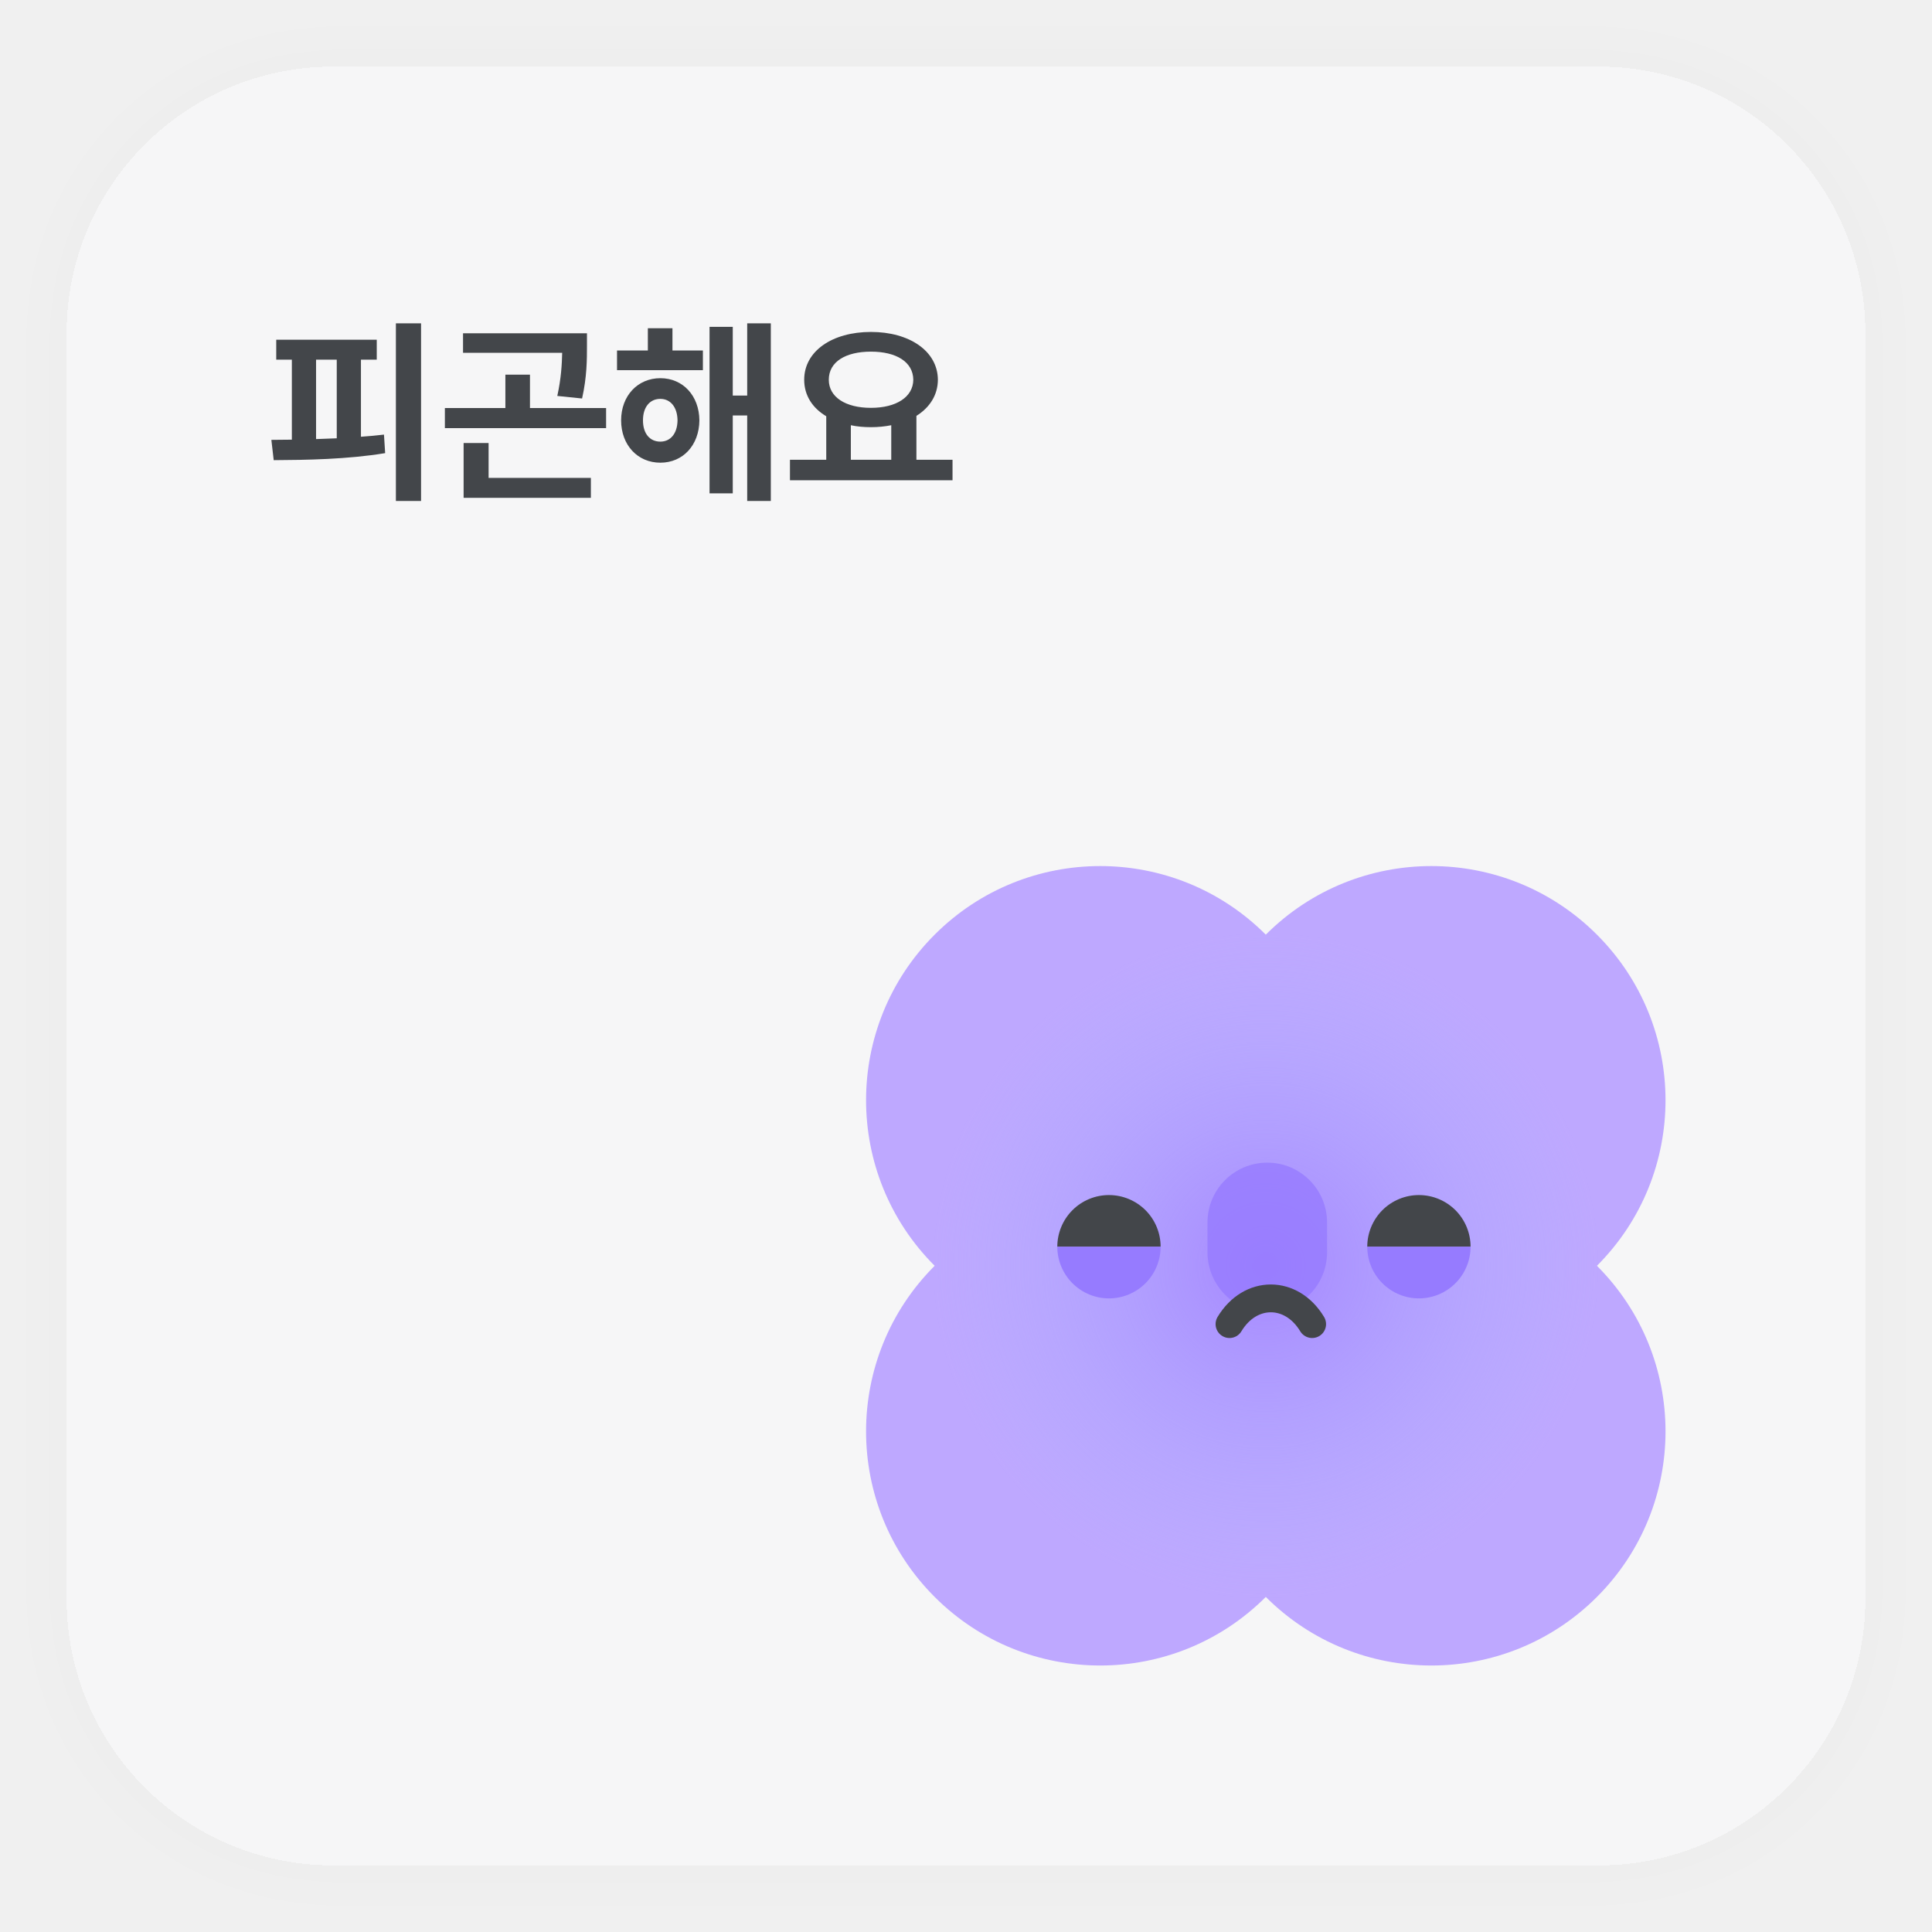
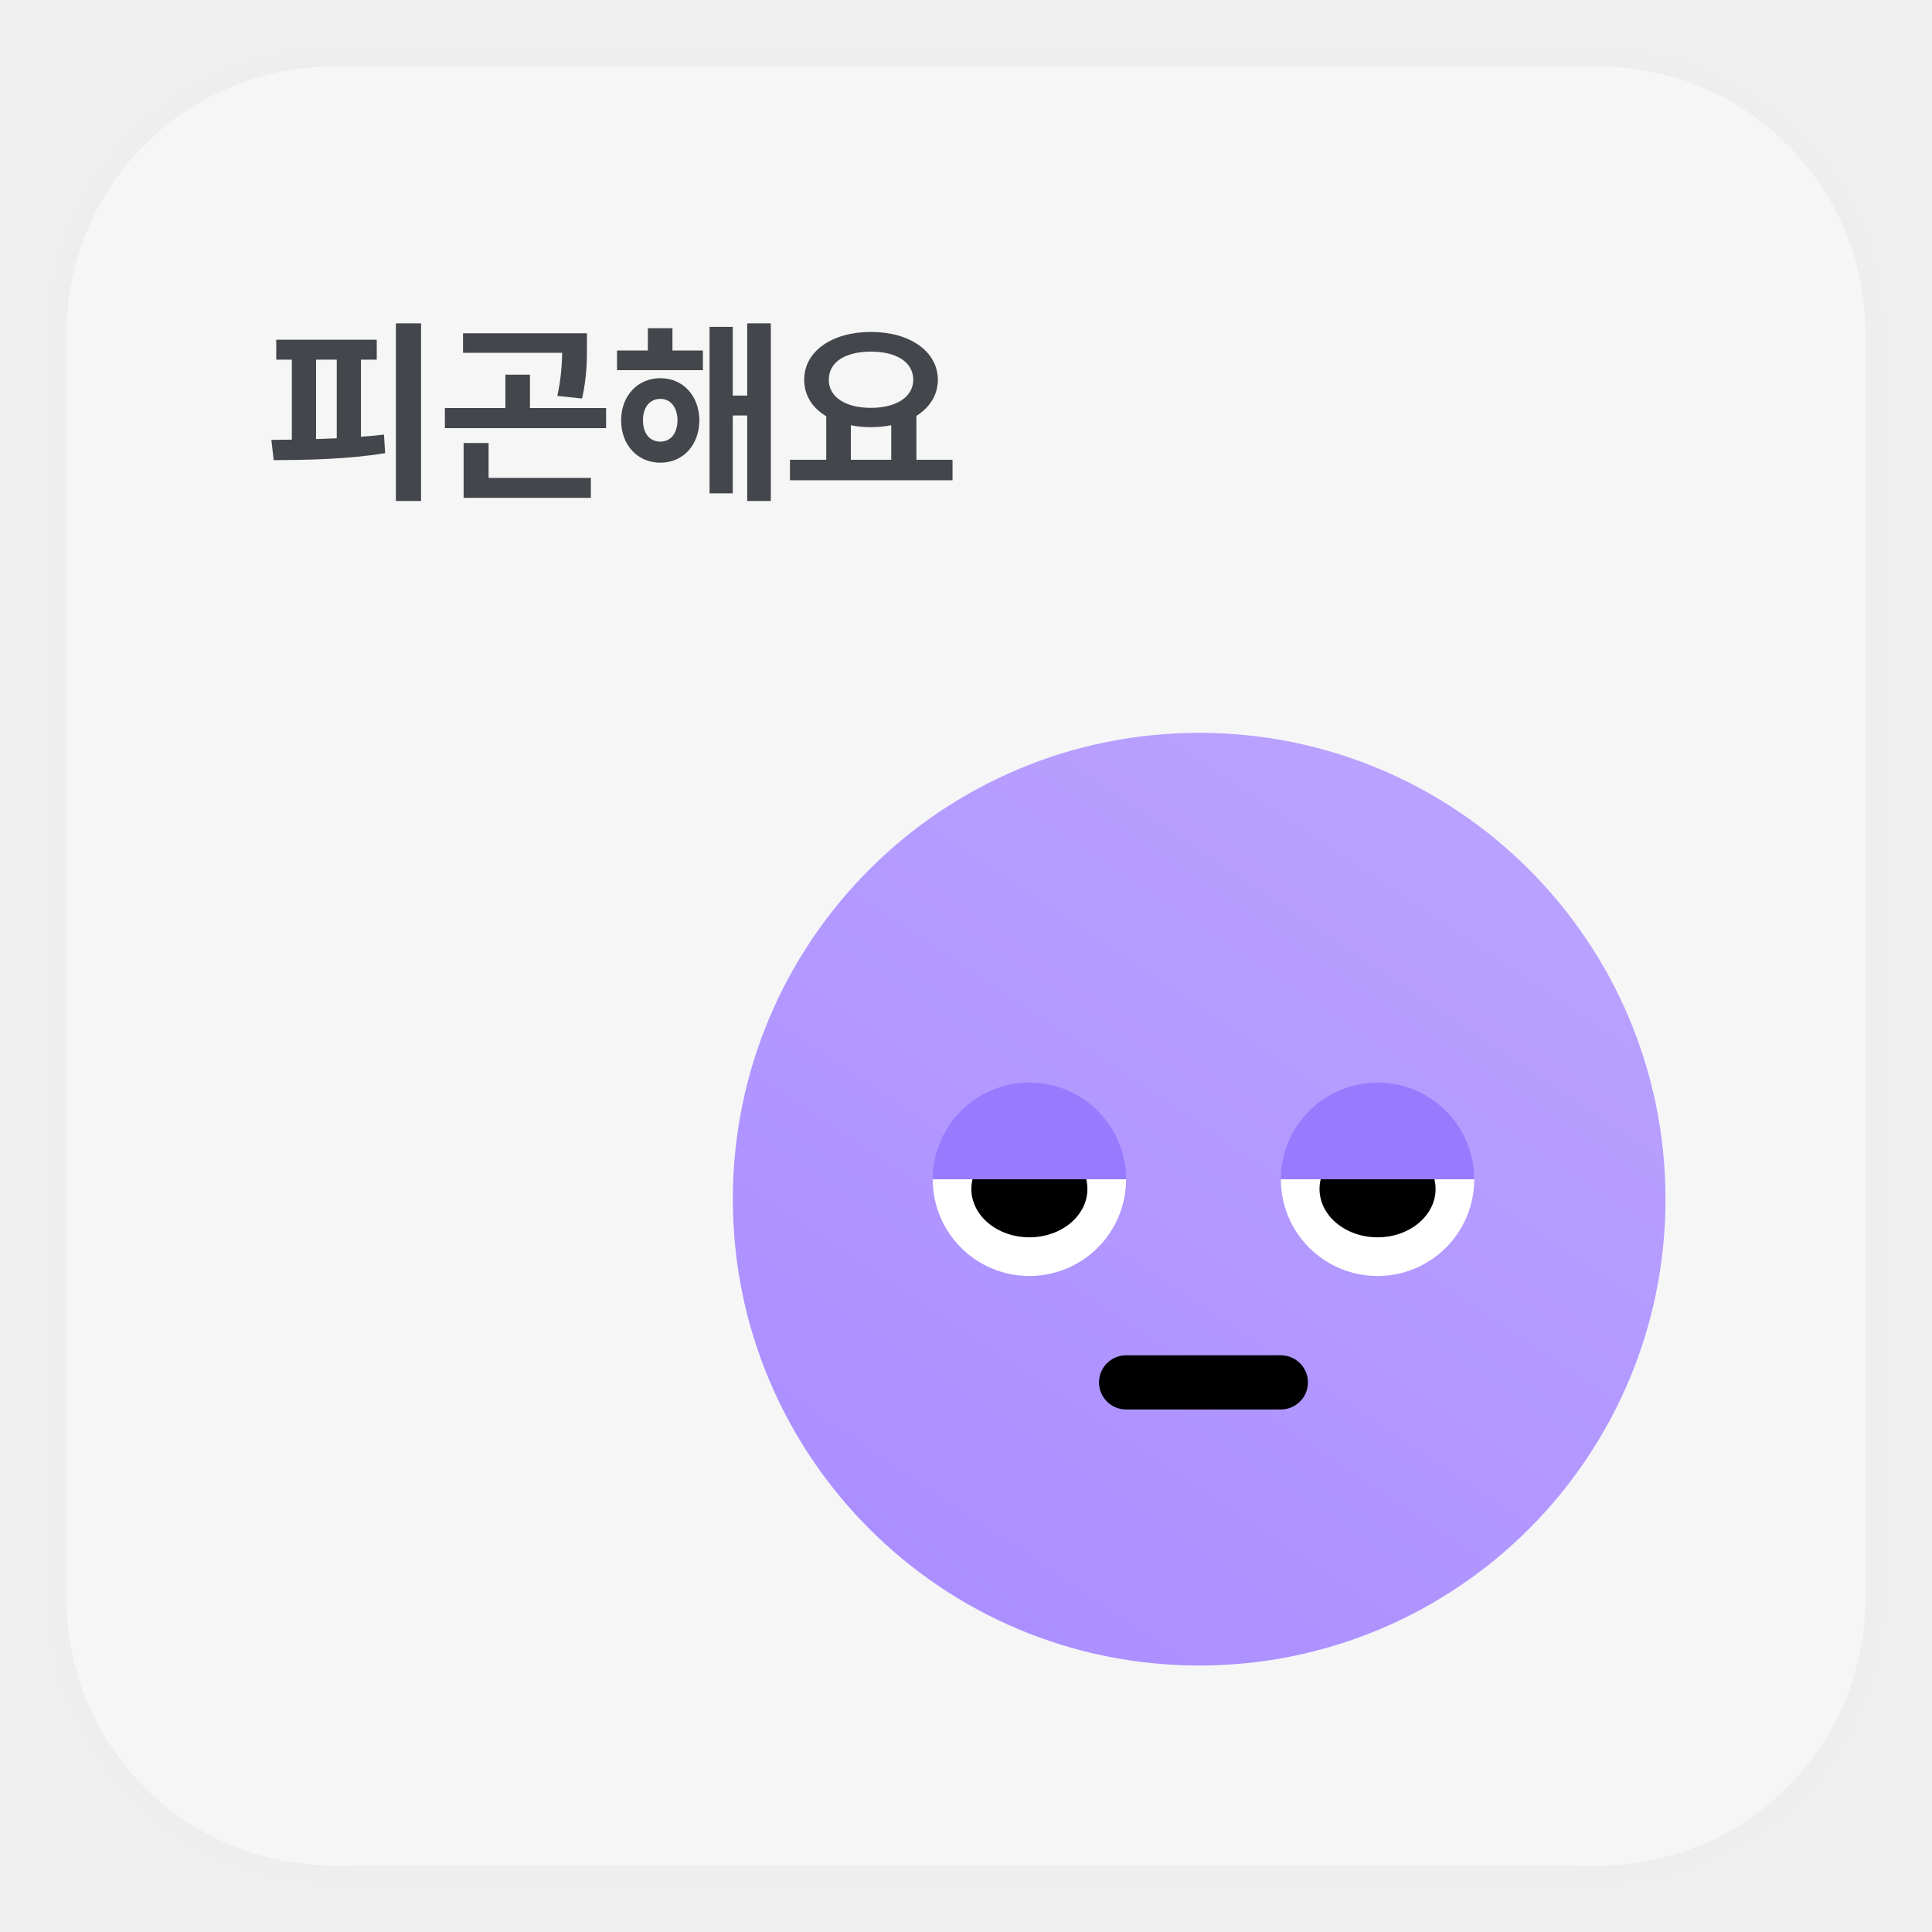
<svg xmlns="http://www.w3.org/2000/svg" width="116" height="116" viewBox="0 0 116 116" fill="none">
-   <g filter="url(#filter0_d_788_3183)">
+   <g filter="url(#filter0_d_1671_4983)">
    <rect x="4" y="4" width="108" height="108" rx="16" fill="#F6F6F7" shape-rendering="crispEdges" />
    <path d="M25.281 19.414V30.078H23.77V19.414H25.281ZM22.621 20.398V21.594H21.672V26.223C22.141 26.193 22.604 26.146 23.055 26.094L23.125 27.207C20.852 27.582 18.391 27.617 16.434 27.629L16.293 26.41L17.523 26.398V21.594H16.586V20.398H22.621ZM18.977 26.363L20.219 26.316V21.594H18.977V26.363ZM35.242 20.012V20.762C35.242 21.582 35.242 22.613 34.949 23.926L33.461 23.773C33.695 22.701 33.736 21.898 33.754 21.184H27.801V20.012H35.242ZM36.391 24.5V25.707H26.711V24.5H30.344V22.496H31.82V24.5H36.391ZM35.477 28.695V29.891H27.836V26.598H29.336V28.695H35.477ZM42.203 21.043V22.227H37.047V21.043H38.898V19.707H40.375V21.043H42.203ZM39.648 22.707C41.008 22.707 41.98 23.762 41.992 25.238C41.98 26.727 41.008 27.781 39.648 27.781C38.289 27.781 37.293 26.727 37.293 25.238C37.293 23.762 38.289 22.707 39.648 22.707ZM39.648 23.949C39.027 23.949 38.605 24.43 38.605 25.238C38.605 26.047 39.027 26.516 39.648 26.516C40.246 26.516 40.668 26.047 40.68 25.238C40.668 24.43 40.246 23.949 39.648 23.949ZM46.281 19.414V30.078H44.863V24.945H43.996V29.621H42.602V19.625H43.996V23.75H44.863V19.414H46.281ZM57.191 27.605V28.836H47.43V27.605H49.609V24.992C48.783 24.5 48.285 23.744 48.285 22.801C48.285 21.078 49.973 19.93 52.293 19.93C54.602 19.93 56.301 21.078 56.312 22.801C56.307 23.721 55.82 24.471 55.023 24.969V27.605H57.191ZM52.293 21.113C50.77 21.113 49.762 21.723 49.762 22.801C49.762 23.844 50.77 24.488 52.293 24.488C53.805 24.488 54.824 23.844 54.836 22.801C54.824 21.723 53.805 21.113 52.293 21.113ZM51.086 27.605H53.512V25.531C53.131 25.607 52.721 25.648 52.293 25.648C51.865 25.648 51.461 25.613 51.086 25.531V27.605Z" fill="#43464A" />
-     <g clip-path="url(#clip0_788_3183)">
-       <path fill-rule="evenodd" clip-rule="evenodd" d="M76 95.882C81.49 101.372 90.392 101.372 95.882 95.882C101.373 90.392 101.373 81.49 95.882 76C101.373 70.51 101.373 61.608 95.882 56.118C90.392 50.627 81.49 50.627 76 56.118C70.51 50.627 61.608 50.627 56.118 56.118C50.627 61.608 50.627 70.51 56.118 76C50.627 81.49 50.627 90.392 56.118 95.882C61.608 101.372 70.51 101.372 76 95.882Z" fill="#BEA8FF" />
-       <circle cx="76" cy="76" r="20" fill="url(#paint0_radial_788_3183)" />
-       <rect opacity="0.8" x="72.499" y="69.807" width="7.18" height="8.975" rx="3.59" fill="#967BFF" />
-       <path d="M73.821 79.501C75.061 77.442 77.543 77.442 78.783 79.501" stroke="#43464A" stroke-width="1.67" stroke-linecap="round" />
-       <mask id="path-7-inside-1_788_3183" fill="white">
-         <path d="M88.295 74.855C88.295 74.032 87.968 73.243 87.387 72.661C86.805 72.08 86.016 71.753 85.193 71.753C84.371 71.753 83.582 72.08 83 72.661C82.419 73.243 82.092 74.032 82.092 74.855L85.193 74.855H88.295Z" />
-       </mask>
-       <path d="M88.295 74.855C88.295 74.032 87.968 73.243 87.387 72.661C86.805 72.08 86.016 71.753 85.193 71.753C84.371 71.753 83.582 72.08 83 72.661C82.419 73.243 82.092 74.032 82.092 74.855L85.193 74.855H88.295Z" fill="#43464A" stroke="#43464A" stroke-width="2.087" mask="url(#path-7-inside-1_788_3183)" />
-       <mask id="path-8-inside-2_788_3183" fill="white">
-         <path d="M88.295 74.855C88.295 75.677 87.968 76.466 87.386 77.048C86.805 77.63 86.016 77.957 85.193 77.957C84.371 77.957 83.582 77.63 83 77.048C82.418 76.466 82.092 75.677 82.092 74.855L85.193 74.855H88.295Z" />
-       </mask>
-       <path d="M88.295 74.855C88.295 75.677 87.968 76.466 87.386 77.048C86.805 77.63 86.016 77.957 85.193 77.957C84.371 77.957 83.582 77.63 83 77.048C82.418 76.466 82.092 75.677 82.092 74.855L85.193 74.855H88.295Z" fill="#967BFF" stroke="#967BFF" stroke-width="2.087" mask="url(#path-8-inside-2_788_3183)" />
-       <mask id="path-9-inside-3_788_3183" fill="white">
-         <path d="M69.685 74.855C69.685 74.032 69.359 73.243 68.777 72.661C68.195 72.08 67.406 71.753 66.584 71.753C65.761 71.753 64.972 72.08 64.391 72.661C63.809 73.243 63.482 74.032 63.482 74.855L66.584 74.855H69.685Z" />
-       </mask>
-       <path d="M69.685 74.855C69.685 74.032 69.359 73.243 68.777 72.661C68.195 72.08 67.406 71.753 66.584 71.753C65.761 71.753 64.972 72.08 64.391 72.661C63.809 73.243 63.482 74.032 63.482 74.855L66.584 74.855H69.685Z" fill="#43464A" stroke="#43464A" stroke-width="2.087" mask="url(#path-9-inside-3_788_3183)" />
-       <mask id="path-10-inside-4_788_3183" fill="white">
-         <path d="M69.685 74.855C69.685 75.677 69.359 76.466 68.777 77.048C68.195 77.63 67.406 77.957 66.584 77.957C65.761 77.957 64.972 77.63 64.391 77.048C63.809 76.466 63.482 75.677 63.482 74.855L66.584 74.855H69.685Z" />
-       </mask>
-       <path d="M69.685 74.855C69.685 75.677 69.359 76.466 68.777 77.048C68.195 77.63 67.406 77.957 66.584 77.957C65.761 77.957 64.972 77.63 64.391 77.048C63.809 76.466 63.482 75.677 63.482 74.855L66.584 74.855H69.685Z" fill="#967BFF" stroke="#967BFF" stroke-width="2.087" mask="url(#path-10-inside-4_788_3183)" />
-     </g>
+     <path d="M100 72C100 87.464 87.464 100 72 100C56.536 100 44 87.464 44 72C44 56.536 56.536 44 72 44C87.464 44 100 56.536 100 72Z" fill="url(#paint0_linear_1671_4983)" />
+     <path d="M88.516 70.806C88.516 72.346 87.904 73.823 86.816 74.912C85.727 76.001 84.25 76.613 82.71 76.613C81.17 76.613 79.693 76.001 78.604 74.912C77.515 73.823 76.903 72.346 76.903 70.806L82.71 70.806H88.516Z" fill="white" />
+     <ellipse cx="82.71" cy="71.387" rx="3.484" ry="2.903" fill="black" />
+     <mask id="path-6-inside-1_1671_4983" fill="white">
+       <path d="M88.516 70.806C88.516 69.266 87.904 67.79 86.816 66.701C85.727 65.612 84.25 65 82.71 65C81.17 65 79.693 65.612 78.604 66.701C77.515 67.79 76.903 69.266 76.903 70.806L82.71 70.806H88.516Z" />
+     </mask>
+     <path d="M88.516 70.806C88.516 69.266 87.904 67.79 86.816 66.701C85.727 65.612 84.25 65 82.71 65C81.17 65 79.693 65.612 78.604 66.701C77.515 67.79 76.903 69.266 76.903 70.806L82.71 70.806H88.516Z" fill="#967BFF" stroke="#967BFF" stroke-width="2.424" mask="url(#path-6-inside-1_1671_4983)" />
+     <mask id="path-7-inside-2_1671_4983" fill="white">
+       <path d="M67.613 70.806C67.613 72.346 67.001 73.823 65.912 74.912C64.823 76.001 63.346 76.613 61.806 76.613C60.267 76.613 58.79 76.001 57.701 74.912C56.612 73.823 56 72.346 56 70.806L61.806 70.806H67.613Z" />
+     </mask>
+     <path d="M67.613 70.806C67.613 72.346 67.001 73.823 65.912 74.912C64.823 76.001 63.346 76.613 61.806 76.613C60.267 76.613 58.79 76.001 57.701 74.912C56.612 73.823 56 72.346 56 70.806L61.806 70.806H67.613Z" fill="white" stroke="white" stroke-width="2.424" mask="url(#path-7-inside-2_1671_4983)" />
+     <ellipse cx="61.806" cy="71.387" rx="3.484" ry="2.903" fill="black" />
+     <mask id="path-9-inside-3_1671_4983" fill="white">
+       <path d="M67.613 70.806C67.613 69.266 67.001 67.79 65.912 66.701C64.823 65.612 63.346 65 61.806 65C60.267 65 58.79 65.612 57.701 66.701C56.612 67.79 56 69.266 56 70.806L61.806 70.806H67.613Z" />
+     </mask>
+     <path d="M67.613 70.806C67.613 69.266 67.001 67.79 65.912 66.701C64.823 65.612 63.346 65 61.806 65C60.267 65 58.79 65.612 57.701 66.701C56.612 67.79 56 69.266 56 70.806L61.806 70.806H67.613Z" fill="#967BFF" stroke="#967BFF" stroke-width="2.424" mask="url(#path-9-inside-3_1671_4983)" />
+     <path d="M76.903 83C76.903 83 75.161 83 72.258 83C69.355 83 67.613 83 67.613 83" stroke="black" stroke-width="3.252" stroke-linecap="round" />
  </g>
  <defs>
-     <filter id="filter0_d_788_3183" x="0" y="0" width="116" height="116" filterUnits="userSpaceOnUse" color-interpolation-filters="sRGB">
+     <filter id="filter0_d_1671_4983" x="0" y="0" width="116" height="116" filterUnits="userSpaceOnUse" color-interpolation-filters="sRGB">
      <feFlood flood-opacity="0" result="BackgroundImageFix" />
      <feColorMatrix in="SourceAlpha" type="matrix" values="0 0 0 0 0 0 0 0 0 0 0 0 0 0 0 0 0 0 127 0" result="hardAlpha" />
      <feOffset />
      <feGaussianBlur stdDeviation="2" />
      <feComposite in2="hardAlpha" operator="out" />
      <feColorMatrix type="matrix" values="0 0 0 0 0 0 0 0 0 0 0 0 0 0 0 0 0 0 0.02 0" />
-       <feBlend mode="normal" in2="BackgroundImageFix" result="effect1_dropShadow_788_3183" />
-       <feBlend mode="normal" in="SourceGraphic" in2="effect1_dropShadow_788_3183" result="shape" />
+       <feBlend mode="normal" in2="BackgroundImageFix" result="effect1_dropShadow_1671_4983" />
+       <feBlend mode="normal" in="SourceGraphic" in2="effect1_dropShadow_1671_4983" result="shape" />
    </filter>
-     <radialGradient id="paint0_radial_788_3183" cx="0" cy="0" r="1" gradientUnits="userSpaceOnUse" gradientTransform="translate(76 76) rotate(90) scale(20)">
-       <stop stop-color="#9F7EFF" stop-opacity="0.8" />
-       <stop offset="1" stop-color="#A8B4FF" stop-opacity="0" />
-     </radialGradient>
-     <clipPath id="clip0_788_3183">
-       <rect width="48" height="48" fill="white" transform="translate(52 52)" />
-     </clipPath>
+     <linearGradient id="paint0_linear_1671_4983" x1="36.5" y1="125.5" x2="98.5" y2="32.5" gradientUnits="userSpaceOnUse">
+       <stop stop-color="#A283FF" />
+       <stop offset="1" stop-color="#BEA8FF" />
+     </linearGradient>
  </defs>
</svg>
